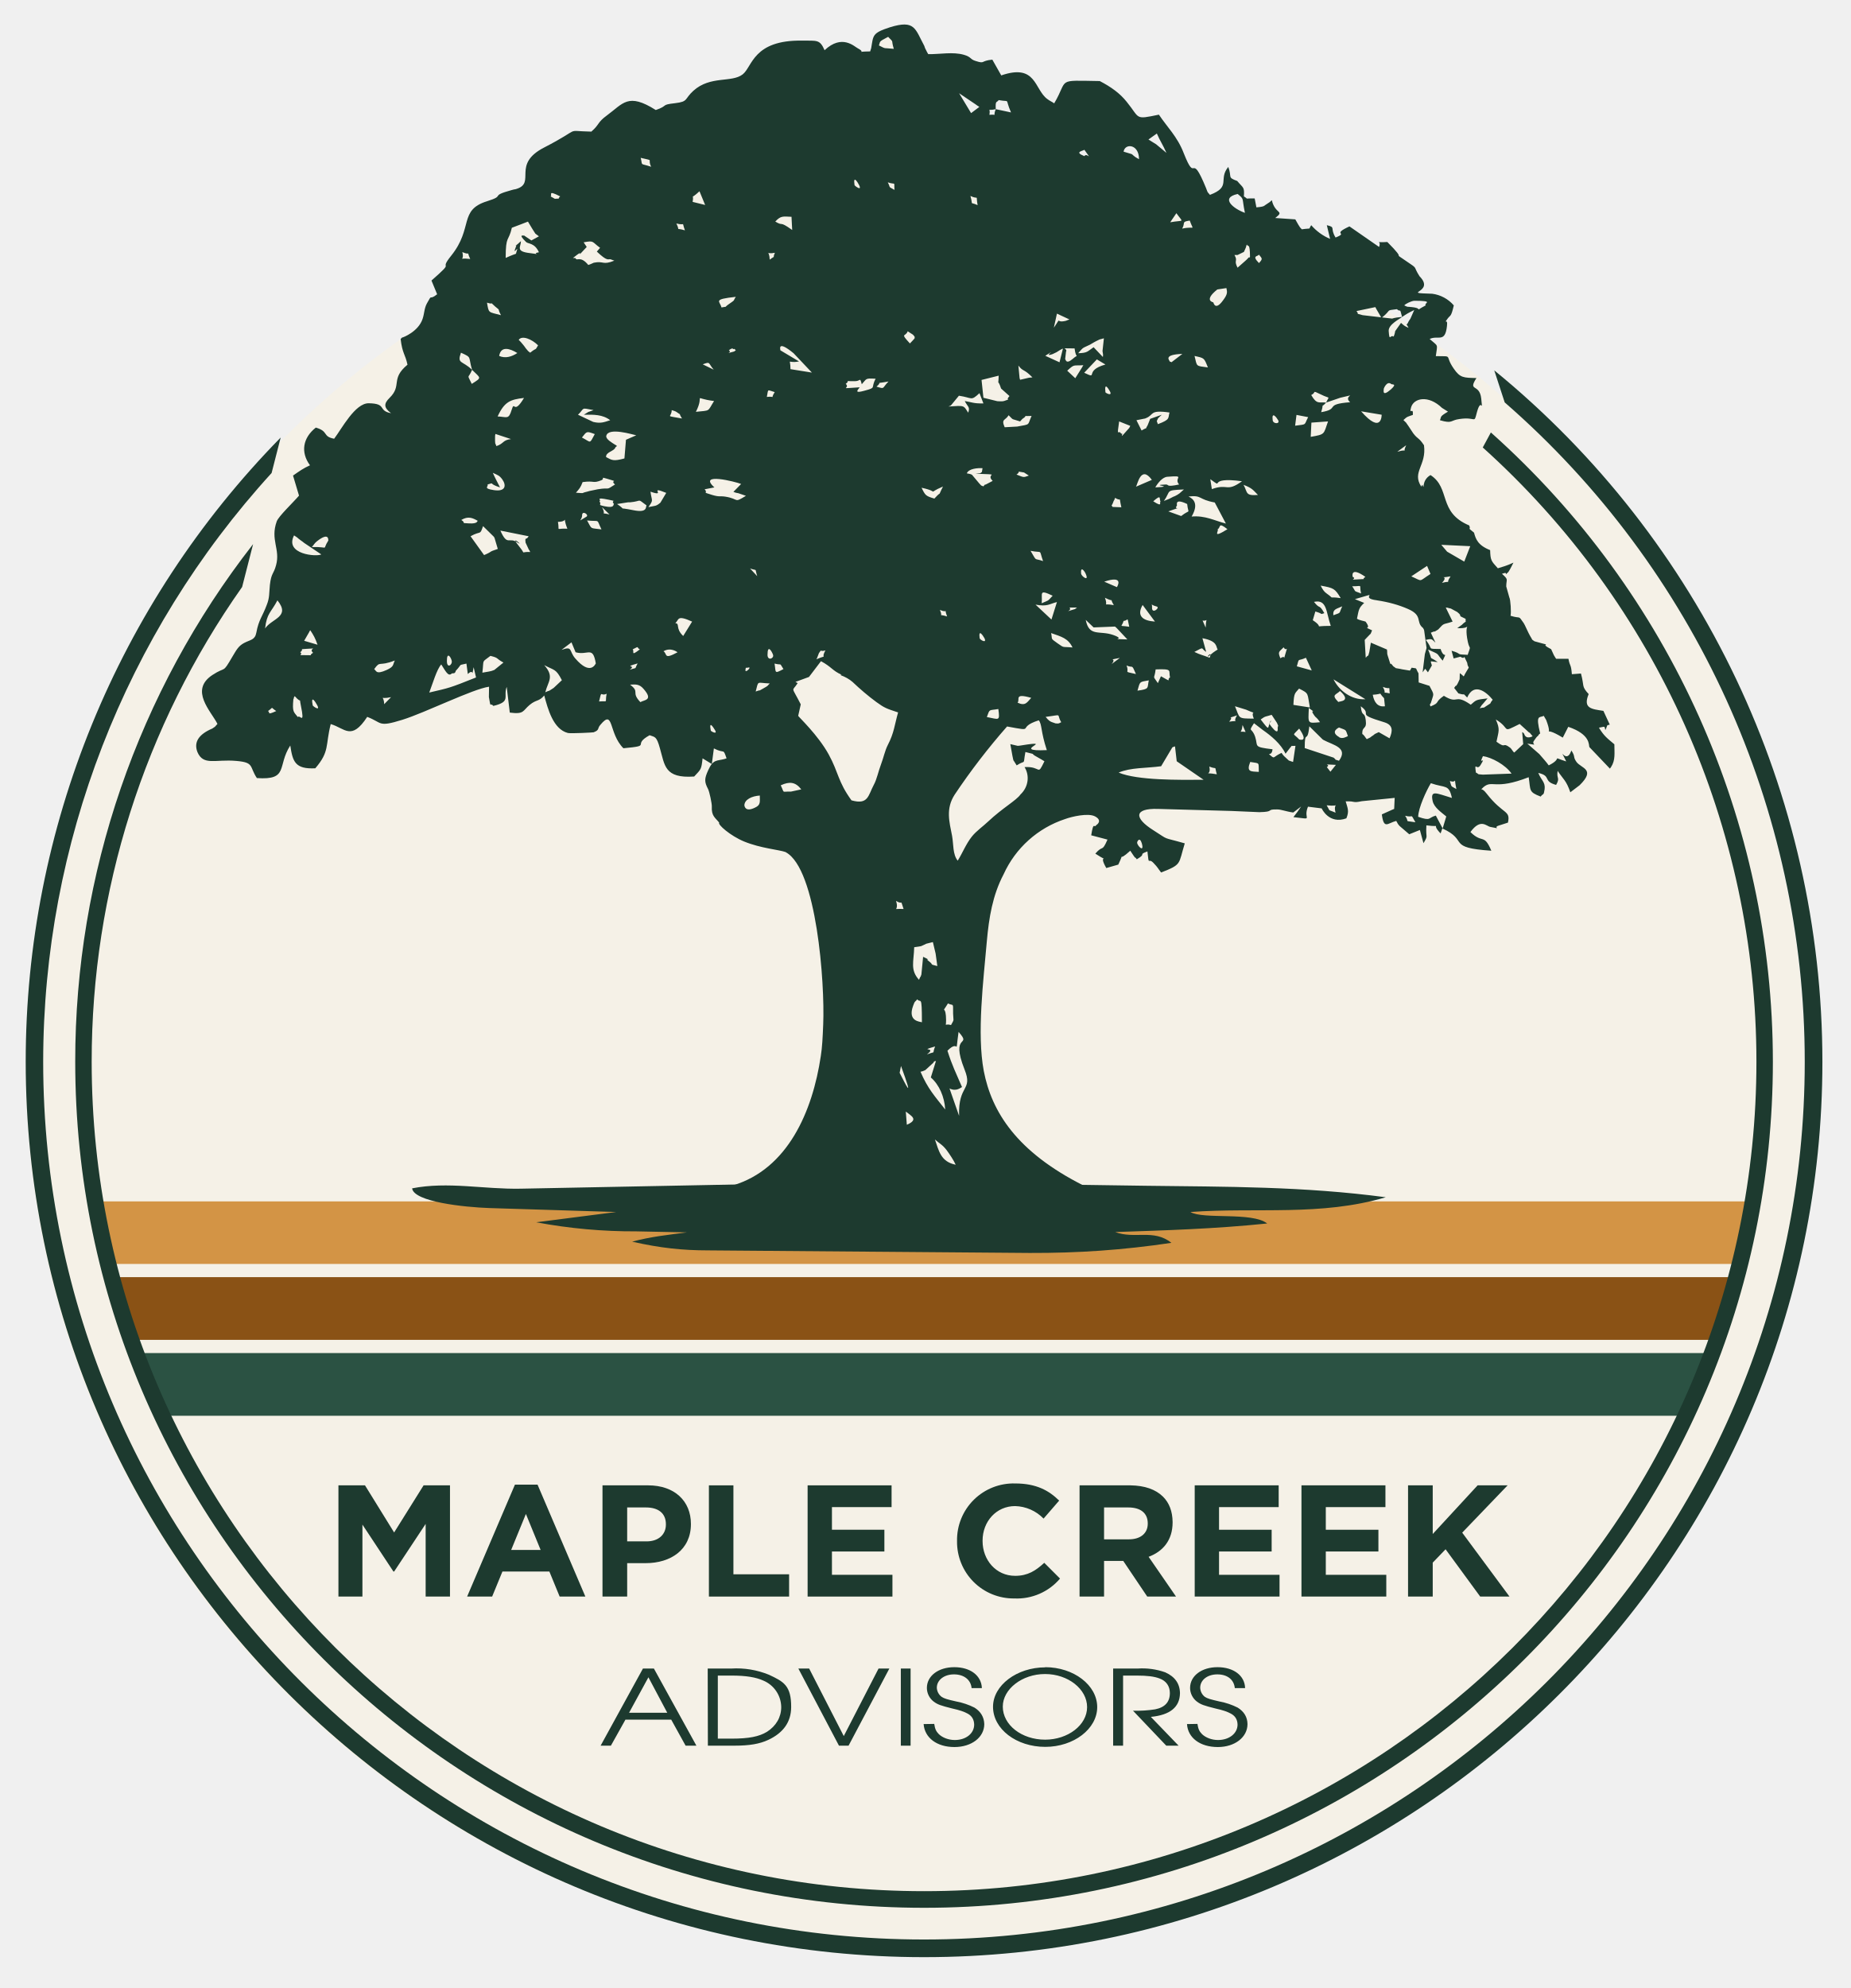
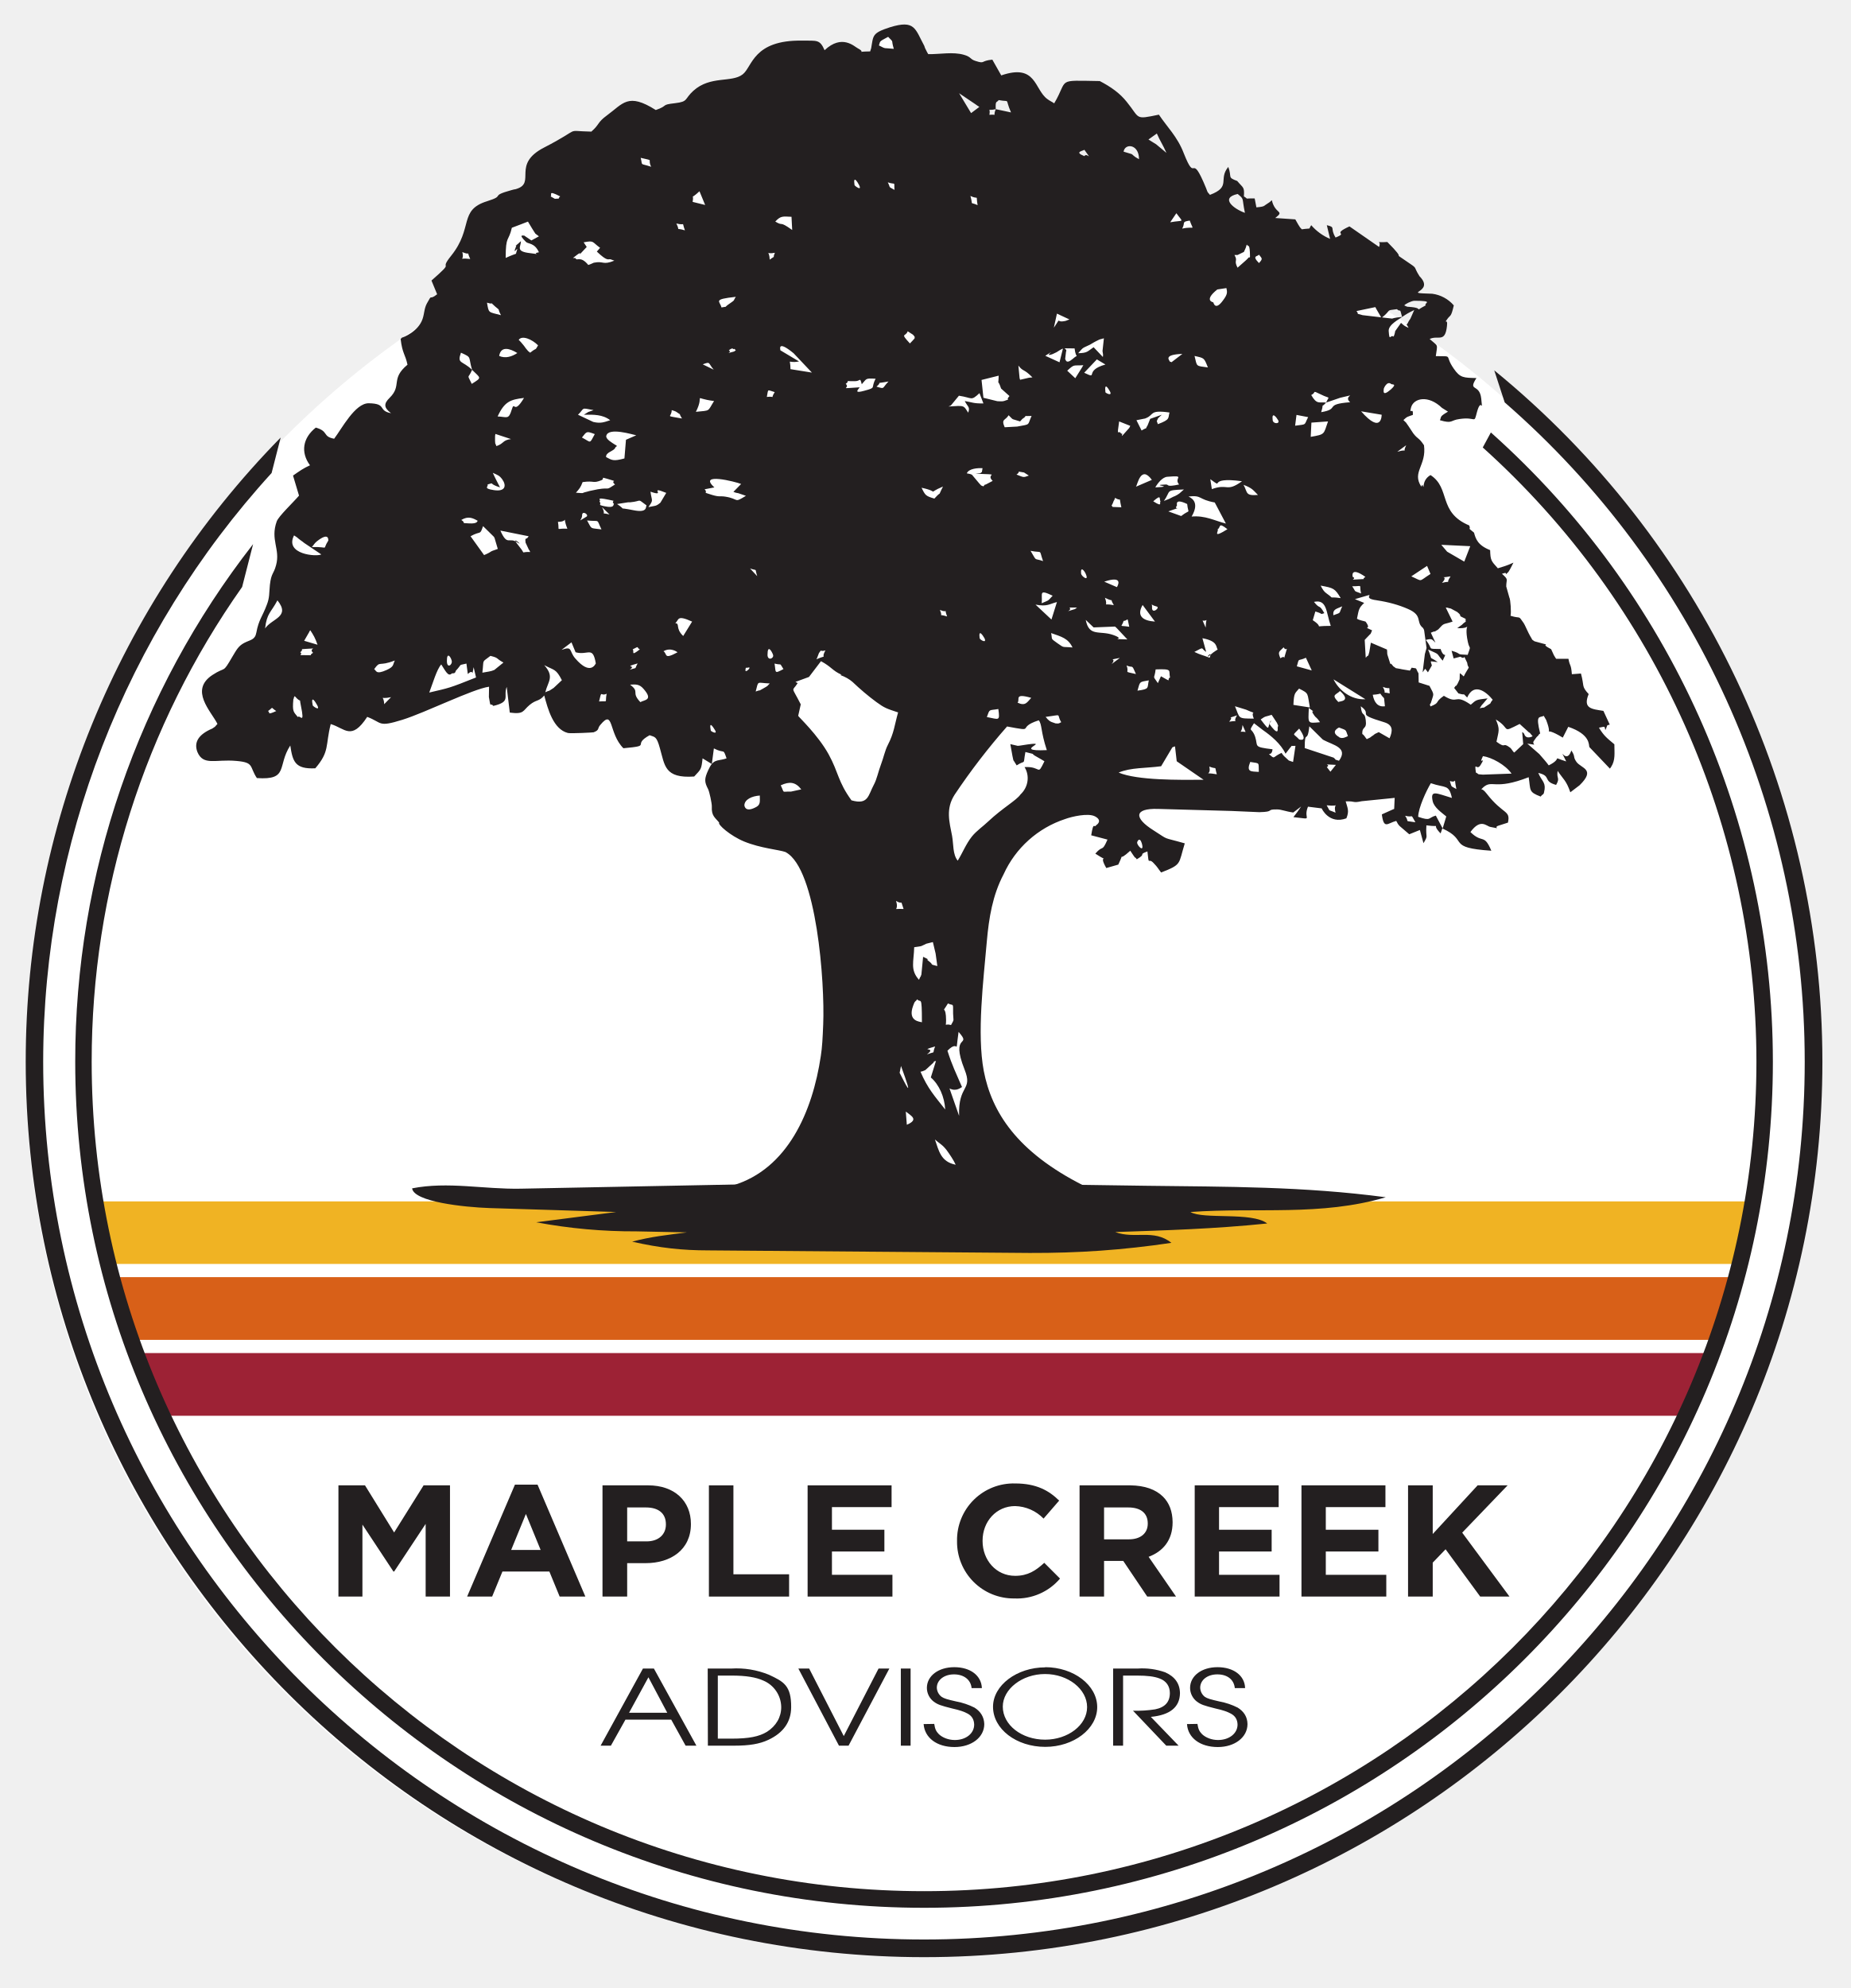
- <svg xmlns="http://www.w3.org/2000/svg" width="108" height="116" fill="#1d3a2f" viewBox="21 23 108 116">
+ <svg xmlns="http://www.w3.org/2000/svg" width="108" height="116" fill="#231f20" viewBox="21 23 108 116">
  <defs>
    <clipPath id="a">
      <path d="M9 153h252V9H9Z" />
    </clipPath>
    <clipPath id="b">
      <path d="M-21 192h312V-29.5H-21Z" />
    </clipPath>
    <clipPath id="c">
      <path d="M0 162h270V0H0Z" />
    </clipPath>
    <clipPath id="d">
      <path d="M0 162h270V0H0Z" />
    </clipPath>
    <clipPath id="e">
      <path d="M0 162h270V0H0Z" />
    </clipPath>
    <clipPath id="f">
      <path d="M0 162h270V0H0Z" />
    </clipPath>
  </defs>
  <g clip-path="url(#a)">
    <g clip-path="url(#b)">
-       <path fill="#f5f1e7" d="m66.89 32.18-5.76-2.16-4.32.87-3.6 1.44-1.73 3.17-1.98.57-.18 2.74 3.74 1.3 8.64-1.45Zm7.05-6.48-.81-.86-.77.14-.36 1.16ZM48.31 38.66l.72-1.15-.72-1.3-.72 1.73Z" />
+       <path fill="#ffffff" d="m66.89 32.18-5.76-2.16-4.32.87-3.6 1.44-1.73 3.17-1.98.57-.18 2.74 3.74 1.3 8.64-1.45Zm7.05-6.48-.81-.86-.77.14-.36 1.16ZM48.31 38.66l.72-1.15-.72-1.3-.72 1.73Z" />
      <g clip-path="url(#c)">
-         <path fill="#f5f1e7" d="M74.4 137.03a51.9 51.9 0 1 0 0-103.8 51.9 51.9 0 0 0 0 103.8" />
+         <path fill="#ffffff" d="M74.4 137.03a51.9 51.9 0 1 0 0-103.8 51.9 51.9 0 0 0 0 103.8" />
        <path d="m108.2 44.61.61 1.87a51 51 0 0 1 17.51 38.47c0 28.25-23.05 51.22-51.4 51.22s-51.4-22.97-51.4-51.22A51 51 0 0 1 36.85 50.6l.53-2.07A52 52 0 0 0 22.5 84.95c0 28.81 23.52 52.25 52.43 52.25 28.9 0 52.42-23.44 52.42-52.25a52.1 52.1 0 0 0-19.15-40.34" />
-         <path fill="#d39445" d="M123.3 93.1q-.3 1.85-.76 3.65H27.31q-.45-1.8-.76-3.65Z" />
-         <path fill="#2b5243" d="M120.93 101.95a48 48 0 0 1-1.53 3.66H30.45l-1.53-3.66Z" />
+         <path fill="#f0b323" d="M123.3 93.1q-.3 1.85-.76 3.65H27.31q-.45-1.8-.76-3.65Z" />
+         <path fill="#9d2235" d="M120.93 101.95a48 48 0 0 1-1.53 3.66H30.45l-1.53-3.66Z" />
      </g>
-       <path fill="#8a5215" d="M122.34 97.52H27.51l1.13 3.66h92.57Z" />
+       <path fill="#d86018" d="M122.34 97.52H27.51l1.13 3.66h92.57Z" />
      <path d="M40.75 109.67h1.55l1.7 2.75 1.72-2.75h1.54v6.49h-1.42v-4.24L44 114.7h-.04l-1.81-2.74v4.2h-1.4Zm10.3-.04h1.32l2.79 6.53h-1.5l-.6-1.46h-2.74l-.6 1.46h-1.46Zm1.5 3.81-.86-2.1-.86 2.1Z" />
      <g clip-path="url(#d)">
        <path d="M56.16 109.67h2.66c1.55 0 2.5.92 2.5 2.25v.01c0 1.5-1.18 2.28-2.64 2.28H57.6v1.95h-1.44Zm2.57 3.27c.72 0 1.13-.42 1.13-.98v-.02c0-.64-.44-.98-1.16-.98h-1.1v1.98Z" />
      </g>
      <path d="M62.37 109.67h1.43v5.19h3.25v1.3h-4.68Zm5.76 0h4.9v1.27h-3.48v1.32h3.06v1.27h-3.06v1.36h3.53v1.27h-4.95Z" />
      <g clip-path="url(#e)">
        <path d="M76.85 112.93v-.01a3.3 3.3 0 0 1 3.4-3.36c1.22 0 1.96.41 2.56 1l-.91 1.05a2.4 2.4 0 0 0-1.66-.73c-1.1 0-1.9.9-1.9 2.02v.02c0 1.1.78 2.03 1.9 2.03.74 0 1.2-.3 1.7-.76l.92.92a3.3 3.3 0 0 1-2.67 1.16 3.3 3.3 0 0 1-3.34-3.34m7.15-3.26h2.97q1.25.02 1.9.66.55.55.56 1.48v.02c0 1.05-.57 1.7-1.4 2.01l1.6 2.32h-1.68l-1.4-2.08h-1.12v2.08H84Zm2.88 3.15c.7 0 1.1-.37 1.1-.91v-.02c0-.61-.43-.93-1.13-.93h-1.42v1.86Z" />
      </g>
      <path d="M90.72 109.67h4.9v1.27h-3.48v1.32h3.07v1.27h-3.07v1.36h3.53v1.27h-4.95Zm6.23 0h4.9v1.27h-3.48v1.32h3.07v1.27h-3.07v1.36h3.53v1.27h-4.95Zm6.22 0h1.44v2.84l2.62-2.84h1.75l-2.65 2.76 2.76 3.73h-1.71l-2.02-2.76-.75.78v1.98h-1.44Z" />
      <g clip-path="url(#f)">
        <path d="m79.5 92.07 8.4.12c4.66.06 9.17.03 13.97.67-3.79 1.12-7.54.58-11.4.86.74.45 3.6-.02 4.48.67-3.1.32-5.94.4-8.87.5 1.14.43 2.24-.2 3.28.63-2.82.42-5.44.6-8.27.59l-18.76-.15c-1.5 0-2.82-.14-4.44-.51 1.13-.3 2.07-.39 3.2-.54l-2.95-.06a31 31 0 0 1-5.85-.53l4.67-.6-7.41-.23c-1.45-.05-4.4-.36-4.5-1.15 2.09-.41 4.19.06 6.32.02l17.93-.35Z" />
        <path d="m108 48.24-.47.87a48.2 48.2 0 0 1 15.97 35.84c0 26.7-21.8 48.4-48.57 48.4-26.79 0-48.58-21.7-48.58-48.4a48 48 0 0 1 8.78-27.7l.64-2.5a49 49 0 0 0-10.38 30.2c0 27.23 22.22 49.37 49.54 49.37 27.31 0 49.53-22.14 49.53-49.37a49.2 49.2 0 0 0-16.45-36.71" />
        <path d="M66.86 72.73c1.8.98 2.28 7.62 2.18 10.04-.03.77-.06 1.35-.14 1.85-.48 3.23-1.93 6.6-5.14 7.55h20.46c-3.9-1.97-5.35-4.3-5.81-6.68-.41-2.18-.02-5.28.18-7.58.12-1.34.33-2.67.98-3.9a6 6 0 0 1 3.59-3.22c.38-.14 1.35-.37 1.75-.15.46.25.08.5.07.5-.14.22-.16-.27-.3.6l.95.25c-.34.78-.25.28-.71.82 1.01.65.08-.14.64.84l.7-.2c.43-.9-.13-.05.7-.81l.2.3c.02.01.07.12.08.1.02-.03.06.06.1.1.62-.36.03-.24.62-.46.1.92.03.32.36.68.27.28.24.3.44.55 1.23-.48 1-.47 1.38-1.7-1.4-.4-.85-.14-1.84-.77-1.11-.7-1.15-1.28.27-1.24l4.3.12 1.62.07c.94-.02.35-.17 1.04-.16.25 0 .5.12.94.18l.46-.35c-.12.19-.3.43-.45.62 1.27.14.53.16.85-.61l.8.1c0 .01.43.95 1.44.58.18-.43.07-.6-.04-.99.63-.02.36.11.94-.01l1.69-.17c.82-.06-.37-.14.23-.03l-.03.65-.12.05-.6.27c.12.9.33.51.84.38.1.16.06.15.2.3l.56.48.62-.25.21.77c.3-.5.12-.25.17-1.04 1.02.13.2-.17.83.47l.1-.29c1.58.71.2 1.12 2.86 1.3-.43-1.03-.51-.39-1.22-1.09.6-.82.93-.34 1.16-.3.76.15.1.04.5-.08L109 71c.16-.75-.27-.44-1.25-1.7-.33-.44-.42-.1-.18-.37.53-.45.64.2 2.64-.58.12.77-.02.86.7 1.13.15-.21.17-.02.23-.43.05-.42-.2-.52-.37-.95.79.18.24.48 1.04.7.25-.43.01-.35.09-.82.33.5.5.55.74 1.25l.54-.41c.96-.94.1-.98-.18-1.36-.23-.33-.04-.28-.3-.67l-.03.08c-.3.76-.78-.5-.27.56-.96-.3-.12-.22-1.02.23-.15-.21-.32-.39-.55-.66l-.7-.61c.7.1.25.08.37-.14.19-.28.13-.18.21-.28q.05-.02.08-.09.03-.05.09-.08c-.28-1.14-.04-.9.21-1.03l.14.24c.48 1.25-.4.2.97 1.03l.32-.63c1.3.44 1.19 1.06 1.23 1.18l1.2 1.26.07-.1c.26-.4.19-.81.19-1.32-.4-.34-.6-.47-.9-.97l.26-.05c.17-.05.03.47.22-.07.01-.04.08-.03.15-.06l-.37-.8c-.68-.11-1.21-.13-.86-.98-.44-.48-.24-.44-.45-1.2l-.53.04c-.05-.63-.11-.41-.2-.9h-.72l-.07-.11-.06-.1-.16-.35c-.73-.37.05-.2-.53-.34l-.44-.12c-.23-.16-.07-.03-.25-.3-.1-.16-.33-.7-.38-.76-.35-.5-.13-.23-.77-.43.05-.18 0-.96-.07-1.07l-.18-.64c0-.45.16-.37-.25-.74.5-.18-.01.25.37-.1.04-.04.23-.4.3-.55-.44.2-.51.2-.91.33-.4-.44-.43-.47-.45-1.06-.71-.28-.84-.64-.94-1.02-.46-.38-.15-.1-.28-.42-1.84-.77-1.07-2.17-2.26-2.94-.57.33-.32.95-.47.57-.01-.02-.04.07-.07.1-.56-.85.32-1.23.16-2.41-.32-.48-.34-.32-.63-.7l-.27-.41c-.27-.38-.05-.1-.3-.36.22-.22.28-.2.55-.3.04-.52-.24.06-.1-.45.16-.53 1-.73 1.8.04l.35.22c-.51.3-.37.28-.47.5.75.22.6 0 1.14-.07 1-.15.83.32 1.02-.4.26-.95.35.17.25-.8-.1-.9-.8-.37-.28-1.19-.74-.02-.95 0-1.33-.56-.56-.81.02-.7-1.04-.72.1-.75.16-.54-.36-1 .5-.24.9.25 1.01-.75.07-.54-.24-.04.04-.44.16-.22.2-.07.36-.77a2 2 0 0 0-1.26-.68c-1.93-.06.23-.04-.74-1.02-.42-.66-.03-.38-.8-.9-.91-.62.17.15-1.08-1.1-.82.06-.32-.14-.48.29l-1.73-1.2c-1.1.51-.01.33-.81.65-.35-.57.04-.59-.51-.72l.19.8a3 3 0 0 1-1.1-.8c-.2.29.08.15-.55.24-.15-.16-.06-.05-.21-.28l-.17-.3-1.17-.08c.58-.45-.01-.2-.2-1.04l-.12.11-.36.24c-.1.04-.3.06-.42.07l-.1-.52c-.68-.02-.3.08-.63-.12.04-.57-.04-.48-.39-.9-.6-.22-.29-.2-.52-.82-.61.73.2 1.15-1.07 1.63-.17-.21-.1-.06-.23-.4-.93-2.27-.55-.14-1.3-2.03-.37-.97-.98-1.54-1.45-2.25-1.44.3-1.08.23-1.88-.75-.4-.5-.9-.86-1.57-1.21-2.6-.04-1.8-.15-2.66 1.3-.14-.1-.24-.13-.4-.25-.77-.56-.63-2.09-2.69-1.38l-.52-.92c-.72.07-.4.26-.97.08-.34-.1-.24-.23-.68-.36-.65-.19-1.4-.03-2.09-.04l-.07-.12-.12-.24-.04-.12c-.54-1-.54-1.54-2-1.09-1.06.34-.97.48-1.1 1.22l-.06.19c-.97.01-.17.11-.72-.18-.2-.1-.92-.85-1.94.11-.28-.64-.44-.55-1.3-.56-2.88-.05-2.91 1.53-3.48 1.97-.64.5-1.89.06-2.88.96-.53.48-.28.63-1.06.72-.88.1-.35.13-1.13.4-1.63-1.03-1.9-.38-2.86.32-.57.42-.4.5-.9.94-1.66-.03-.43-.27-2.76.93-1.9.98-.46 2.05-1.6 2.41-.22.07.03-.02-.29.07-1.34.37-.31.3-1.43.65-1.68.52-.79 1.55-2.1 3.18-.8.99.34.14-1.15 1.45l.33.8c-.51.41-.25-.1-.6.54-.16.3-.14.58-.25.9-.25.75-1.15 1.08-1.16 1.08-.02-.03-.08.06-.12.09.1.86.27.88.4 1.5-1.01.84-.3 1.2-1.04 1.93-.36.35-.34.58.08.9-.8-.15-.21-.56-1.3-.58-.8-.01-1.57 1.48-2.02 2.07-.7-.13-.3-.43-1.07-.65-.76.6-.9 1.44-.34 2.2-.4.18-.6.33-.99.6l.35 1.17c-.37.43-1.18 1.19-1.3 1.5-.39 1.08.22 1.62-.04 2.56-.14.53-.28.44-.36 1.15-.05.49-.01.73-.18 1.16-.26.7-.47.86-.61 1.62-.08.44-.34.41-.72.61-.33.18-.44.4-.68.8-.6 1.03-.35.53-1.17 1.07-1.34.89-.08 2.1.3 2.85-.31.33.03.03-.3.27q-1.2.51-.87 1.37c.35.82 1.04.41 2.27.52 1.06.09.75.32 1.2 1 1.88.13 1.17-.7 1.95-1.9.14.93.27 1.39 1.46 1.33.85-.99.58-1.32.9-2.58.83.24 1.2 1 2.13-.42.9.34.6.62 2.05.17 1.35-.42 4.11-1.8 5.06-1.93l-.01.6c.12.74.06.28.26.52 1.06-.25.56-.54.78-1.11l.18 1.5c.85.11.74-.1 1.16-.45.4-.33.54-.18.85-.55.21.78.52 1.97 1.38 2.19.17.04 1.5-.03 1.5-.04.37-.14.2-.22.4-.44.79-.95.46.49 1.34 1.37 1.75-.16.44-.16 1.53-.76.3.12.4.03.6.76.29 1 .26 1.77 2 1.65.4-.43.42-.4.49-1.06l.54.33.12-.91c.66.34.52-.05.74.58l-.13.04c-.44.12-.65 0-.94.65-.23.5-.23.68-.01 1.1.08.15.23.86.22 1.02-.03.56.2.65.43.94-.11.1.65.77 1.45 1.1.97.4 2.05.48 2.43.62m5.98-47.57c.37.38.15.11.33.7-.64-.07-.42.03-.87-.2.1-.25-.04-.2.54-.5m4.84 4.45-.7-1.16.95.64.07.05.1.07c.01-.01.04.03.06.04Zm1.44-.23c-.03-.54.06-.36.17-.53.73.14.33-.17.72.72Zm0 0c-.2.48.14.28-.37.33.08-.48-.2-.2.37-.33m9.96 2.55-.6-.5-.45-.28.49-.35c.22.5.33.61.56 1.13m-1.6.37c-.33-.17-.35-.26-.43-.3l-.47-.14c.07-.5.9-.46.9.44m-3.19-.18c-.63-.25-.07-.3 0-.37.52.74.15.13 0 .37m-25.89.1c.84.2.36.02.61.52-.7-.23-.48-.02-.61-.52m12.48 1.6c-.1-.64.19-.16.26-.02.2.4-.25.05-.26.02m2.33.27c-.4-.23-.2-.06-.39-.44.49.17.35-.1.39.44m-20.07.38c.13-.05-.23-.41.56 0-.25.22.18.1-.31.14Zm40.1-.14c.4.33.23.19.42 1.1-.65-.23-1.47-.87-.43-1.1m-31.8.46c.1-.56-.2-.06.4-.62l.33.8Zm16.2-.35c.54.26.31-.15.43.54-.5-.23-.24.09-.42-.54m12.02 1.01c.42.59.47.38-.36.53Zm-23.41.49c.33-.35.44-.3.95-.28l.04.77c-.81-.58-.48-.18-1-.5m23.76.42c.2-.37-.06-.39.44-.47.23.65.31.3-.44.47m-29.02.1c-.62-.19-.24.11-.5-.4.57.15.29-.17.5.4m-9.52-.37.36-.14.24.4.19.3.21.16-.44.24-.43-.29c0 .04-.4-.13.12.38.12.12.5.04.75.6-.51.08.33.16-.52.05-.87-.1-.53-.36-.53-.7-.56.53-.16.01-.3.35-.22.57.19-.14.06.21-.11.3.13.06-.65.42 0-1.35.17-.92.36-1.76Zm4.38 1.61c.63.6.65.42.8.45l.22.08c-.7.28-.6 0-1.2.12-.01 0-.2.1-.32.13-.45-.55-.66-.22-.73-.37-.02-.06-.1-.02-.16-.04.89-.72-.08.3.8-.64l-.18-.27c.63-.12.47-.03.96.32Zm-7.4.43c-.78-.09-.3.18-.45-.4.56.24.2-.16.46.4m17.78-.36c-.18.41.12.09-.3.4-.03-.63-.3-.28.3-.4m27.72-.04c.02.53 0 .18-.12.37-.04.06-.53.47-.6.54-.24-.46.04-.36-.18-.74h.18l.37-.18.06-.13.06-.14q.02-.1.05-.16c.08.15.15-.06.18.44m.53.15c.18.23.24.23 0 .49-.44-.45-.08-.37 0-.49m-2.67 2.78s-.58-.1.24-.75l.53-.08c.05.24.08.35-.2.72-.47.65-.56.1-.57.1m-28.7.3c-.09-.37-.53-.46.84-.61-.2.3.03.12-.44.45-.28.2.02.09-.4.17m41.1-.12c-.76.4-.07.18-.8.1-.34-.04-.2.02-.45-.1.06-.09.42-.26.58-.27 1.26 0 .5.15.68.27m-53.98.57c-.75-.2-.7-.1-.81-.73.5.16.06-.14.47.22.36.3.1.05.34.5m52.6.11c-.21.02-.45.05-.59.1l-1.72-.2c-.48-.14-.16 0-.36-.24l1.1-.23.07.13.29.5c.64-.5.18-.42.9-.51.23.22.15-.15.3.45m-19.41.15-.11.04-.1.04c-.67.16-.2-.32-.7.4l.18-.82Zm19.42-.15c.25-.17.37-.24.7-.4l-.22.5c-.03.05-.12.17-.13.21-.12.28-.17-.04.02.33-.27-.12-.27-.14-.44-.29l-.34.48s-.02.16-.09.32c-.21-.14-.24.34-.29-.33-.02-.38.65-.7.79-.82m-28.86.84.31.2c.6.75.01-.5.1.2 0 .02-.24.27-.28.31-.6-.65-.25-.36-.13-.71m-22.43.8c-.12-.15-.17-.2-.27-.3.19-.28.77-.04 1.13.32-.21.36-.03.08-.46.43-.16-.13-.07-.03-.26-.26l-.07-.1zm33.88-.39-.08.74.01.07.02.13v.07l-.01.08-.54-.57c-.36.24-.35.34-.9.35.33-.38.22-.27.69-.5l.22-.13.13-.07c.3-.14.09-.07.46-.17m-2.21.78c.13-.22-.5-.2.5-.19.08.7.29.25-.12.62-.4.34-.4 0-.43 0Zm-19.68-.08.1-.07.1-.04c.02 0 .1.07.1.04.02-.05.08.05.11.07l-.1.07c-.82.21-.05.1-.3-.07m3 0c.02 0-.23-.65.77.17l1.07 1.13-1.25-.2c0-.71-.24-.31.5-.45Zm-16.41.33c.1-.6.62-.44 1.06-.17-.32.21-.69.33-1.06.17m32.3-.11.23-.11c.04-.02.28-.19.37-.21l-.2.8-.83-.38c.84-.53-.22.13.43-.1m-33.88.92c-.58-.56-.89-.33-.65-1 .67.3.41.21.65 1m40.72-.48c-.02-.08-.42-.41.73-.45l-.64.49c0-.03-.06-.02-.09-.04m2.22.34c-.73-.1-.62-.03-.78-.67.58.13.55.1.78.67m-6.48-.47.5.3c-1.3.36-.36.9-1.24.48Zm-23 .29c.47-.18.3-.08.64.31Zm21.27.37c.44-.4.33-.28.94-.32l-.1.17-.37.59Zm-2.23.41-.52.12-.03-.1-.07-.73c.29.38.3.16.82.69zm-32.5-.46c.5.5.6.43-.02.82-.29-.63-.22-.24.02-.82m21.8.82c.36-.26-.27-.14.57-.16.29 0 .26-.26.37.18.3-.32.18-.36.81-.32-.31.57.08.5-.66.7-.54.15-.45.02-.27-.2-1.36.08-.52.09-.81-.2m31.39.3c0-.05.2-.5.44-.29.04.04.37-.04-.02.31-.56.49-.4 0-.42-.02m-29.6-.14c.4-.33-.18-.14.7-.3-.4.41-.19.45-.7.3m7.27.11.49.44c-.4.45.57-.04-.29.28-.06.02-.12.04-.42.02l-.81-.2-.11-1.04 1-.25c-.02.74-.08.07.14.75m-13.67.49c.1-.48-.01-.42.46-.28-.29.45.1.22-.46.28m19.76-.27c-.08-.69.22-.12.27-.04.14.29-.26.08-.27.04m12.88.6c-.4-.05-.54.14-.87-.44.33-.16 0-.3.55-.04.59.3.5.05.32.48M77.3 46.4c.16.33.33.34.2.68-.28-.44-.2-.42-1.15-.36l.14-.06.47-.57c.81.12.68.33 1.2-.15l.23.6c-.59.01-.66-.07-1.09-.14m21.09.09.82-.28c1.18-.26.12-.13.58.26-1.56.12-.56.39-1.69.58.2-.66-.09-.15.29-.56m-36.78.54c.56-1.09-.29-.8 1.06-.63-.4.63-.18.54-1.06.63m-11.57.27c.4-.87.75-.99 1.54-1.08-.63 1.05-.54.1-.72.69-.18.6-.28.41-.82.39m4.69-.1c.42-.4.12-.42.91-.27l-.31.11-.26.16c.57-.01 1.1-.02 1.54.32-.37.12-.56.2-.99.1Zm6.07.22c-1.05-.2-.61-.02-.6-.49.08.03.23.06.31.13.37.27 0-.1.29.36m27.07-.02c.5-.19.17-.5 1.38-.33-.1.33.07.4-.68.68-.08-.28-.09-.08-.01-.3 0-.04.2-.21.24-.25l-.68.24-.05.13-.1.25c-.2.32.08.04-.35.3l-.3-.6.45-.09q.05 0 .1-.03m13.76-.2s.02 1.19-1.2-.2Zm-4.97.01.68.13c-.26.5-.05.4-.76.5Zm-1.39.31c-.07-.55.23-.16.32 0 .12.23-.29.23-.32 0m-14.07-.25c-.26.57-.03.47-.84.62l-.73.04c-.22-.5.04-.38.23-.7.33.31.08.17.67.36l.09-.1q.04-.05.09-.08c.43-.28-.42-.1.5-.14m5.1.32.65.26-.06.12c-.75.86-.25.24-.47.34-.16-.3-.27.31-.12-.72m11.22.07.97-.07c-.27.76-.15.75-1.01.9Zm-47.56 1.37c-.12-.29-.05-.08-.08-.3v-.21c.02-.57-.02.12.02-.2l.91.3c-.5.06-.4.26-.85.41m5.74-.7c-.33.61-.2.48-.75.2.29-.37.26-.38.75-.2m1.2.78q.04-.06.1-.08-.06-.06-.13-.09c-.15-.1-.53-.31-.5-.5.1-.54 1.58-.07 1.75-.04l-.6.26-.09 1.09c-.66.18-.73.1-1.07-.08-.03-.3.48-.34.54-.56m45.63.25.52-.38c-.27.56.21.16-.52.38m-24.2.95-.04.23-.09.07-.28.03c1.64.07.53-.03 1 .42l-.42.22c-.02-.04-.09.06-.12.1-.7-.3.45.53-.25-.18l-.42-.5-.1-.04-.2-.04c.11-.28.64-.32.93-.3m1.97.37c.31-.2-.11-.2.44-.12l.28.18c-.34.13-.3.1-.72-.06m-30.14.75c-.2-.4-.26-.49-.42-.85.3.14.38.15.55.38.25.35.2.73-.48.63s-.3-.21-.38-.33c.47-.13-.01-.06.73.17m37.11-.04c.09-.1.28-1.29.93-.4Zm1.83-.58c1.14-.09.34.06.69.45-.8.17-.57 0-.77 0-1.06.04.66.11-.62.17.14-.25.42-.6.7-.62M55 51.13c.72-.1.57.1 1.1-.11.22-.1-.1-.21.31-.09.82.24.14.04.48.34-.59.38-.22.15-1.01.28l-.48.1-.14.04c-.45.1-.03.1-.65.06.2-.23.27-.3.39-.62m7.56.75c-.67-.2-.2-.08-.44-.33l.57-.11c-1-.9 1.24-.33 1.56-.2l-.45.46.14.05.15.03.44.15c-.73.45-.37.18-1.2.05-.3-.05-.34.03-.77-.1m29.16-.34-.09-.58c.9.65-.31-.17 1.85.12-.93.67-.8.11-1.76.46m2.7.34c-.76.06-.6-.13-.85-.59.52.2.55.3.85.6m-18.9.2c-.5-.15-.52-.18-.74-.63 1.17.25.2.37 1.25-.07-.37.73.02.13-.5.7m14.3-.3-.12.08c-.05.03-.18.1-.23.11-.22.12-.28.15-.56.25.44-.61.04-.62 1.17-.67Zm-30.99.8c.31-.45.2-.31.12-.9.99.34-.18-.38.92.07l-.34.57c-.27.23-.3.17-.7.26m31.7.55c.54-.92-.13-1.12-.18-1.17.81-.09.54.17 1.53.35l.65 1.23c-.67-.17-1.2-.48-2-.41m-4.61-.56c-.24-.4-.16.22.02-.24.08-.24.05-.05.12-.29.42.26.2-.18.37.55Zm-29.95-.33c.16-.06-.32-.27.55-.09.55.12.08 0 .3.25-.06.03.06.26-.55.13-.47-.1-.13-.07-.3-.29m32.32 0c.53-.47.32-.09.43 0-.1.05.16.38-.43 0m-31.29.16.64-.1h.12c.75-.07.37-.25.96.18-.06.09.07.45-.77.28-1.85-.37.15.38-.95-.36m32.92.7-.75-.27c1-.36.25-.04.5-.33.03-.03-.17-.47.6-.1.07.66.23.25-.35.7m-33.36-.09c-.62-.16-.14.13-.44-.43Zm-1.6.05c0-.32.43-.02.25.08-.61.36-.25.21-.25-.08m-6.6.47c-.55-.03-.13 0-.45-.2.4-.24.66-.12.96.05-.04.02 0 .18-.51.15m7.73.35c-.7-.1-.53.03-.84-.52.8.08.52-.13.84.52m-2.54-.44c.7 0 .2-.48.55.4-.72-.04-.44.2-.55-.4m38.5.43c.2-.1 0-.45.57 0-.97.6-.45.06-.58 0m-40.11 1.33c-.62-.03-.23.18-.6-.27-.72-.89.3.01-.13-.28-.52-.36-.59.24-1.01-.7l1.65.33c-.15.27-.22-.01-.18.37l.2.43c.01-.03.05.08.07.12m-3.48-.92c.63-.35.53-.02.73-.59l.63.62.04.07.19.64c-.63.21-.2.1-.8.36Zm-9.81.31.1.08 1 .67c-.27.15-2.16 0-1.59-1.11.31.2.13.1.39.29zm.55.32c.14-.16.14-.21.3-.34.73-.57.65-.05.66-.04-.4.62.13.35-.96.38m66.25.27-.34-.4 1.69.08-.35.9Zm-62.7.1.56-.27Zm39.12.45c-.56-.2-.33.07-.73-.6.75.15.47-.13.73.6m-16.68.88-.42-.45c.47.17.25-.07.42.45m18.9-.13c-.05-.53.23-.13.28.02.19.45-.26.11-.27-.02m20.18-.47.2.47c-.73.46-.42.45-1.12.14Zm-4.34.64s-.17-.64.74 0c-.3.2.18.1-.33.14-.8.05-.1 0-.41-.14m-14.5.28c1.2-.4.75.3.74.32Zm19.71.07c.47-.5-.37-.23.5-.38-.36.54.16.21-.5.38m-4.72.62c-.48-.19-.26-.04-.52-.42.68 0 .38-.15.52.42m-1.19.27c-.84-.12-.28.11-.82-.27-.15-.1-.24-.24-.35-.46.77.14.83.17 1.17.73m-17.45.3c.06-.57-.2-.84.64-.44-.33.36-.2.24-.64.44m19.57-.17q1 .15 1.8.5c.9.39.44.76.88 1.11q.06.08.07.15l.14 1.02-.1.36-.13 1.06.15-.21.16.21.23-.4c-.1-.35-.13-.22.34-.2-.6-.42-.24.03-.56-.73.75.34.42.16.85.65.29-.64.09-.03-.12-.68-.86-.02-.38.05-.87-.53.39-.1.36-.03.57.16l-.27-.58c.32-.14.12-.03.25-.08l.18-.11c.38-.42.25-.26.84-.46l-.4-.82q.1 0 .17.03l.13.03.37.2c.4.32-.1.13.49.4-.02.65.3-.18-.22.35l-.27.19c1.02.07.33-.55.62.81.11.5.2.13-.01.75-.78-.03-.25-.04-.94-.24l.12.45.39-.1c.39.24.08-.31.4.35.05.4.19.13-.03.49-.27.43-.06.34-.4.12-.02.51.02.26-.08.51-.05.12-.14.26-.15.23s-.06.08-.1.12l.25.32c.5.15.18-.08.51.24.4-.9 1.12-.33 1.49.13-.26.32.04.1-.36.36-.32.2.02.03-.4.14.21-.33.06-.1.24-.32l.22-.26c-.68.08-.65.08-.98.37-.98-.68-.7.02-1.57-.52-.58.4-.18.38-.78.62-.07-.17-.02-.1.02-.2.17-.59.23-.41-.08-1l-.63-.2-.01-.53c-.22-.37-.02-.26-.4-.33l-.1.17c-.08-.02-.48-.07-.57-.1-.4-.08-.13.02-.4-.15-.33-.45-.01.33-.32-.6-.06-.16-.02-.17-.05-.38l-.94-.4-.09.54c-.15.47.06.02-.21.34l-.06-1.04c.6-.69-.4.5.19-.2.22-.26.1-.02.24-.36-.65-.3.04.05-.38-.51-.07-.03-.39-.08-.5-.17.11-.54.1-.62.42-.92l-.54-.22c1.7-.5.12-.07 1.3.07M86 58.31c-.75-.14-.29.17-.52-.43.67.33.2-.1.52.43m-49.53 1.36c.1-.9.35-.93.72-1.64.78.97-.32 1.05-.72 1.64m61.81-.9c-.33-.57-.22-.17-.6-.65.77-.17.7.6.98 1.4-1.21 0-.28.17-1.05-.33l.15-.51c.54.16.22.18.52.1m-16.85-.5c.7.13.8-.04 1.25-.15l-.32 1.02Zm1.98.17h.44l-.12.09c-.84.24-.1.1-.32-.09m4.82 0c.02-.3-.16-.17.27-.06.23.06-.29.48-.27.06m-.55-.15.72.97c-.73-.05-1.08-.34-.72-.97m11.13.6c-.04-.37.2-.37.52-.52-.22.45-.02.34-.52.52m-22.54.07c-.6-.19-.2.11-.42-.38.55.23.2-.2.42.38m-15.4 1.14c-.48-.46-.17-.72-.46-.75.23-.2.07-.5.98-.09Zm25.92.2c-1.28-.05.05.05-.83-.26-.8-.28-1.4.13-1.6-.88l.46.44 1.25-.05.1.09Zm.1-.74c-.64-.1-.43.06-.32-.34.31-.02.18-.33.33.34m4.46.05-.18-.41c.35.06.2-.28.18.4m-7.77 1.17c-.64-.06-.45.05-.87-.24-.45-.32-.29-.2-.38-.6.6.21.99.3 1.25.84m-44.48-1c.18.27.29.46.42.84l-.78-.23.3-.52c0-.05.05-.06.06-.1m39.06.48c-.08-.6.2-.15.28-.01.16.33-.26.1-.28 0m13.22.8-.22-.8c.92.17.78.52.89.66l-.14.09-.13.09c-.7.62.04-.28-.2.3-.4-.16-.52-.16-.89-.34.63-.33.34-.22.69 0m-36.8.02c.74.2 1-.4 1.18.65-.02.02-.3.75-1.2-.29-.38-.44-.13-.74-.8-.5l.58-.44Zm-15.32.03c-.35.21.15.13-.37.14-.68.01-.16-.03-.38-.17.26-.2-.12-.17.37-.2.79-.04.07-.05.38.23m18.65-.2c.45-.23.19-.1.42 0-.57.44-.3.11-.42 0m37.8.52c-.17-.4-.07-.37.19-.64.17.31.27-.2.1.39-.19.61.12-.03-.29.25m-35.18-.35c-.83.45-.58.1-.82-.06.43-.25.8.05.82.06m5.25.16c0-.67.26-.19.32-.02.08.22-.31.38-.32.02m2.85.25c.04-.04.13-.32.15-.36.2-.28.02-.05.38-.16-.32.58.23.2-.53.52m-25.8.57c.37-.52.23-.12 1.2-.5-.13.27-.04.35-.47.55-.66.3-.6.03-.74-.05m4.25-.49c0-.52.22-.24.28 0s-.29.5-.28 0m38.79.2c.36-.42-.35-.18.48-.36Zm-36.72.5c.1-.84-.06-.56.47-.98.52.13.28.13.76.39l-.53.43c-.22.1-.4.1-.7.16m3.67 1.15c.16-.65.55-.9-.06-1.59.6.32.68.2 1.03.88l-.48.45c-.45.3-.14.08-.5.26m15.4-.9.7-.92c.63.34.66.55 1.2.79l-.07.02q.42.15.71.4c.42.4.92.83 1.4 1.18s.6.38 1.26.6c-.21.74-.23 1.19-.6 1.9-.17.33-.25.75-.4 1.14s-.24.86-.41 1.17c-.34.63-.32 1.2-1.31.92-.8-1.1-.74-1.6-1.33-2.68-.63-1.14-1.74-2.17-1.78-2.25l.15-.67c-.57-1.13-.52-.7-.18-1.24l-.13-.07Zm-10.49-.4c.51-.34-.44-.12.49-.39-.22.39.04.2-.49.38m9-.05c-.56.3-.43.2-.52-.32.48.12.25-.09.52.32m29.96-.16c.15-.54.03-.27.53-.5l.34.74Zm-32.17.16c.08-.3-.2 0 .17-.09.22-.05-.25.41-.17.1m22.78.28c-.8-.18-.35-.03-.55-.5.4.18.28-.13.55.5m1.28.53c-.34-.5-.2-.18-.13-.8 1.03-.04.74.06.84.47-.23.12.18.33-.53-.07Zm-40.97-.72c.42-.45.1-.29.62-.42l.08.61c.39-.38.2.31.34-.4l.14.6c-1.6.64-1.54.6-2.73.88.2-.52.44-1.36.7-1.64.23.35.4.73.6.54.06-.06.2.05.25-.17m10.77 1.83c-.57-.6 0-.57-.6-1.02.32-.02.54-.04.78.24.6.68.05.64-.18.78m7.56-1.1c-.2.19-.03.1-.42.32-.33.19-.05.02-.41.16.18-.67.03-.5.83-.47m21.45.42c.16-.55.09-.5.66-.6-.1.46.06.5-.66.6m13.3.5c-.82.05-1.53-.5-1.86-1.16Zm1.42-.34c-.55-.13-.12.13-.4-.38.5.2.34-.14.4.38m-3 .5c-.43-.44-.14-.4.1-.64.68.61-.01.59-.1.64M80.38 64c.17-.17-.24-.58.8-.28-.24.25-.33.5-.8.28m-42 .84c-.24-.31-.33-.28-.26-1.04q.02-.01.03-.09.01-.05.05-.09c.44.5.24-.02.36.56.24 1.17-.06.5-.18.66m5.04-.75c-.02-.6-.34-.25.4-.41Zm12.98-.6c-.11.56.13.4-.44.44.17-.73.06-.27.44-.45m40.41-.3c.6.3.47.25.63 1.1l-.96-.15c.03-.73.1-.67.33-.95m4.96.56.05.47c-.41.06-.63-.22-.71-.67.69-.04.26-.2.66.2m-62.52.42c-.13-.65.16-.2.25-.03.23.41-.24.08-.25.03m54.92.77c-.98 0-.8-.01-1.1-.72l.65.2c.77.35.21-.05.45.52m-57.53-.44c.36-.25.11-.24.48 0-.58.26-.33.08-.48 0m61.4.65c-.75.07-.7.1-.66-.83.55.41-.02-.03.32.44.1.15.12.07.34.4m2.72.98c-.09-.1-.15-.24-.26-.3-.02-.5.28-.22.2-.82-.07-.54-.22-.12-.29-.8.75.54-.4.4 1.39.94.5.16.48.5.29.93l-.63-.36c-.47.22-.1.05-.36.21-.19.11.03.03-.34.2m-21.5-1.76c.1.74.04.6-.67.47.18-.5.1-.37.68-.47m3.66.77c-.1.04-.11.1-.33.07l-.23-.08c-.2-.08-.3-.25-.35-.3 1.05-.13.6-.2.91.31m12.63.32c-.01.01.1.5-.34-.03-.3-.38-.05-.15-.05-.4-.25.42 0 .73-.6-.05.3-.22.28-.15.64-.27l.31.47.07.16Zm-2.83-.35c.36-.42-.3-.1.46-.37-.32.52.24.26-.46.37m16.95.13.42.38c.36.35-.06-.14.34.34 0 0-.38.22-.49-.13q-.04-.08-.12-.11l.06.7-.52.49c-.1-.06-.14-.2-.24-.28-.5-.37-.19.1-.8-.35.13-.64.22-.71-.04-1.3.92.55.27.82 1.4.26m-14.5 1.88c-.32-.27.03.07.07-.4-1.15-.14-.83-.16-1.01-.72-.2-.6-.43-.24-.07-.8l.52.4c.46.32 1.05.8 1.32 1.38l.26-.34c.33-.33-.35-.07.32-.12l-.14.94c-.37-.13-.15-.01-.45-.27a1 1 0 0 1-.22-.26c-.5.23-.4.35-.6.19m-32.71-1.49c-.12-.63.15-.18.25-.02.16.28-.25.06-.25.02m31.03-.33.18.41c-.48-.07-.22.15-.18-.4m5.64.7c-.56-.32-.02-.55-.01-.56.46.18.37.09.52.5-.1.05-.32.18-.51.07m-2.33-.5c.58.83 0 .62 0 .63-.37-.4-.43-.18 0-.64m.32 1.14c0-1.15.15-.18.27-1.27l.77.76.06.04c.56.3 1.46.44.9 1.21-.37-.13-.06.04-.31-.18Zm9.99 1.43c-.1-.71.05-.07.27-.44.38-.62-.16.1.14-.52.5.07 1.31.5 1.67 1.02l-1.67.06c-.42-.03-.19-.02-.41-.12m-26.8-.42c.57-.37.35.07.51-.78.77.2.16.01.7.3l.21.12.2.12c-.44.9-.16.28-1.16.34.3.48.24 1.15-.24 1.6-.23.34-1.04.78-1.89 1.58-.28.27-.68.54-.95.88-.34.43-.54.95-.82 1.4-.3-.36-.24-.97-.33-1.45-.16-.82-.38-1.58.15-2.4a38 38 0 0 1 3.06-3.98c1.78.33.47.08 1.85-.36.2.25.1.62.47 1.74-2.25.1.64-.62-1.46-.28l-.13.02-.11.01-.43-.1c.09.5.17 1 .2.97Zm18.1.1c.3-.18-.45-.17.53-.13l-.32.4Zm-4.47-.3c.58.1.48-.01.5.58-.46-.03-.74.02-.5-.58m-1.95.72c-.9-.16-.29.15-.44-.45.5.2.28-.1.44.45m-2.62-1.53c.02-.06.07-.06.18-.1l.1.87 1.57 1.08c-1.43.01-3.87.04-4.96-.42.7-.3 1.6-.25 2.48-.37Zm16.6 2.39c-.34-.2-.26-.07-.38-.47.47.17.2-.38.38.47m-39.42-.22c.5-.23.85-.2 1.19.24l-.6.13c-.58-.02-.35.14-.6-.37m38.63 2.52-.4-.75c-.46.12-.26.34-1.03.07.01-.52.48-1.53.74-1.96.86.3 1.05.04 1.23.86-.91-.27-1.28-.5-1.12.2.09.36.49.63.79.88ZM64.44 70c0-.35.44-.55.9-.58 0 .36.06.55-.27.7-.6.3-.62-.11-.63-.12m34.5.42c-.5-.22-.27-.02-.52-.43.91.1.34-.24.52.43m4.67.56c-.74-.12-.32.04-.61-.38.54.14.27-.19.6.38m-16.24 1.19c0-.08.15-.36.27.03.17.59-.26.16-.27-.03m-13.63 3.87c-.77-.04-.23.17-.44-.47.45.27.22-.17.44.47m1.31 2.03.4-.1.16.67.1.73c-.51-.13-.17-.04-.49-.28s.28.04-.34-.26l-.1 1.03c-.01.04-.06.18-.07.15l-.07.16c-.53-.58-.3-1.06-.28-1.9.54-.08.3-.02.7-.2m-.76 3.61c.1-.3.13-.22.24-.37.2.26.27-.34.27 1.34-.08-.04-.86-.03-.51-.97m2.2 1.13c-.46-.13-.23.27-.29-.54-.05-.62-.27-.08.12-.72.33.17.3-.1.3.59.01.45.09.3-.12.67m-.21 1.5c.74-.75.43.48.65-1.1.82.93-.52 0 .35 2.2.5 1.25-.38.85-.32 2.7l-.56-1.6c.39.2.64-.04.73-.08-.36-.84-.57-1.24-.85-2.12m-1.18.2c.6-.45-.58-.14.46-.45-.2.5.09.25-.46.46m-.4 1.02.15-.04.14-.06.48-.44q0-.08.14-.09l-.3.96c.49.42.8 1.14.84 1.87-.62-.79-1.02-1.22-1.44-2.2m-1.22.06.08-.4c.8 2.18.26 1.06-.08.4m.36 2.26c.31.25.78.46.06.77Zm2.9 3.1c-.87-.18-.97-.82-1.2-1.47.28.25.43.29.69.63.16.22.4.57.52.84" />
      </g>
      <path d="M56.05 124.86h.6l.85-1.52h2.67l.84 1.52h.63l-2.48-4.5h-.64Zm1.66-1.92 1.13-2.07 1.1 2.07Zm4.6 1.92h1.55c.87 0 1.47-.1 1.98-.34q1.32-.62 1.33-1.9c.01-1.28-.45-1.5-1.3-1.9a5 5 0 0 0-2.2-.36H62.3Zm.58-.41v-3.68h.8c.86 0 1.43.1 1.85.29a1.7 1.7 0 0 1 1.05 1.55c0 .59-.3 1.1-.83 1.44-.46.28-1.05.4-2.07.4Zm7.07.41h.56l2.38-4.5h-.63l-2.03 3.94-2.02-3.94h-.63Zm3.61 0h.57v-4.5h-.57Zm1.33-1.26c.06.8.77 1.34 1.8 1.34 1 0 1.74-.57 1.74-1.34q-.02-.61-.57-.96a4 4 0 0 0-1.07-.36c-.53-.12-.7-.17-.85-.27a.7.7 0 0 1-.28-.53c0-.45.43-.78 1-.78s.98.3 1.03.8h.6c-.03-.73-.67-1.22-1.61-1.22-.93 0-1.6.51-1.6 1.21 0 .31.15.61.4.8.23.17.4.23 1.08.4.45.1.7.19.9.3q.37.2.38.64c0 .51-.47.9-1.13.9-.37 0-.72-.14-.93-.34-.16-.16-.23-.31-.27-.6Zm7.1-3.31c-1.66 0-3.05 1.05-3.05 2.3 0 1.3 1.36 2.34 3.05 2.34 1.66 0 3.03-1.05 3.03-2.32 0-1.28-1.37-2.33-3.04-2.33m0 .4c1.34 0 2.45.88 2.45 1.93s-1.12 1.9-2.45 1.9c-1.37 0-2.47-.86-2.47-1.93 0-1.02 1.13-1.9 2.46-1.9m6.18 2.5q1.68-.16 1.7-1.38-.01-.84-.86-1.22a4 4 0 0 0-1.61-.22h-1.43v4.5h.58v-4.09h.8c.61 0 1.02.05 1.33.17.39.14.6.45.6.85q0 .78-.86.95a7 7 0 0 1-1.29.08l1.94 2.04h.72Zm2.11.42c.05.8.76 1.34 1.8 1.34.99 0 1.73-.57 1.73-1.34q-.01-.61-.57-.96a4 4 0 0 0-1.07-.36c-.52-.12-.7-.17-.85-.27a.7.7 0 0 1-.27-.53c0-.45.42-.78 1-.78s.97.3 1.02.8h.6c-.02-.73-.67-1.22-1.61-1.22-.93 0-1.6.51-1.6 1.21 0 .31.15.61.4.8.23.17.4.23 1.08.4.45.1.7.19.9.3q.38.2.39.64c0 .51-.48.9-1.14.9-.37 0-.72-.14-.93-.34-.16-.16-.23-.31-.27-.6Z" />
    </g>
  </g>
</svg>
